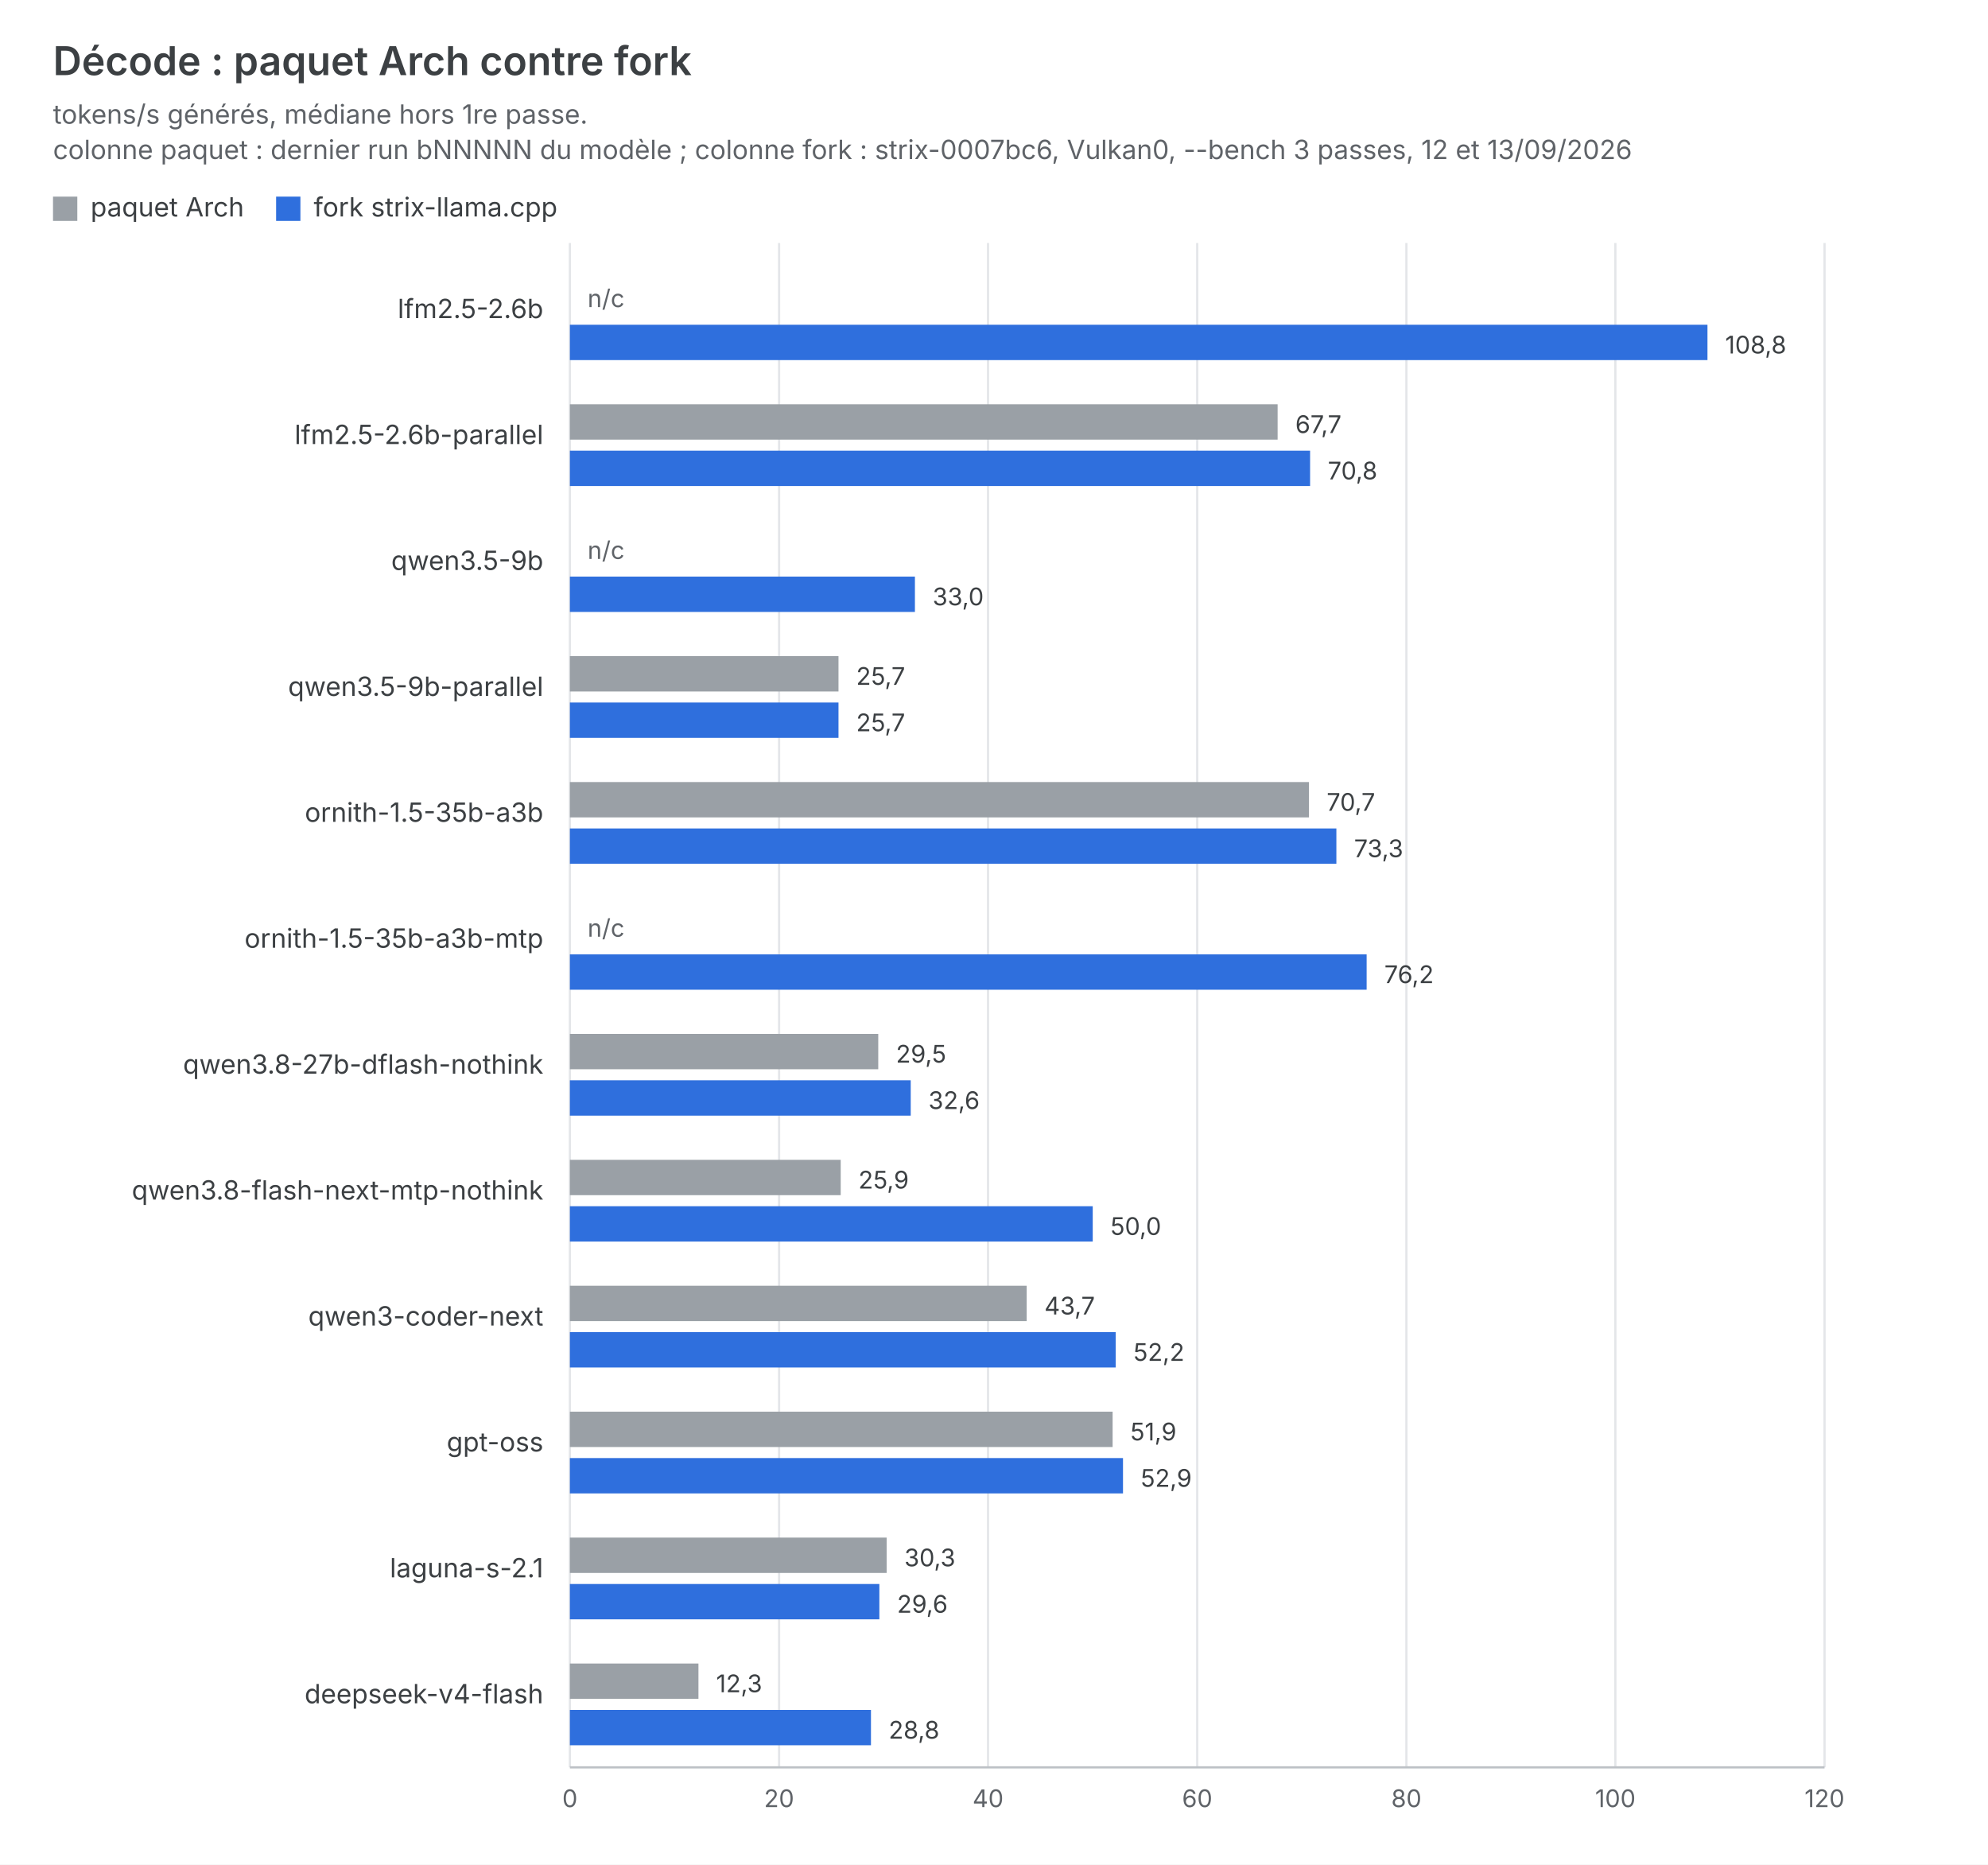
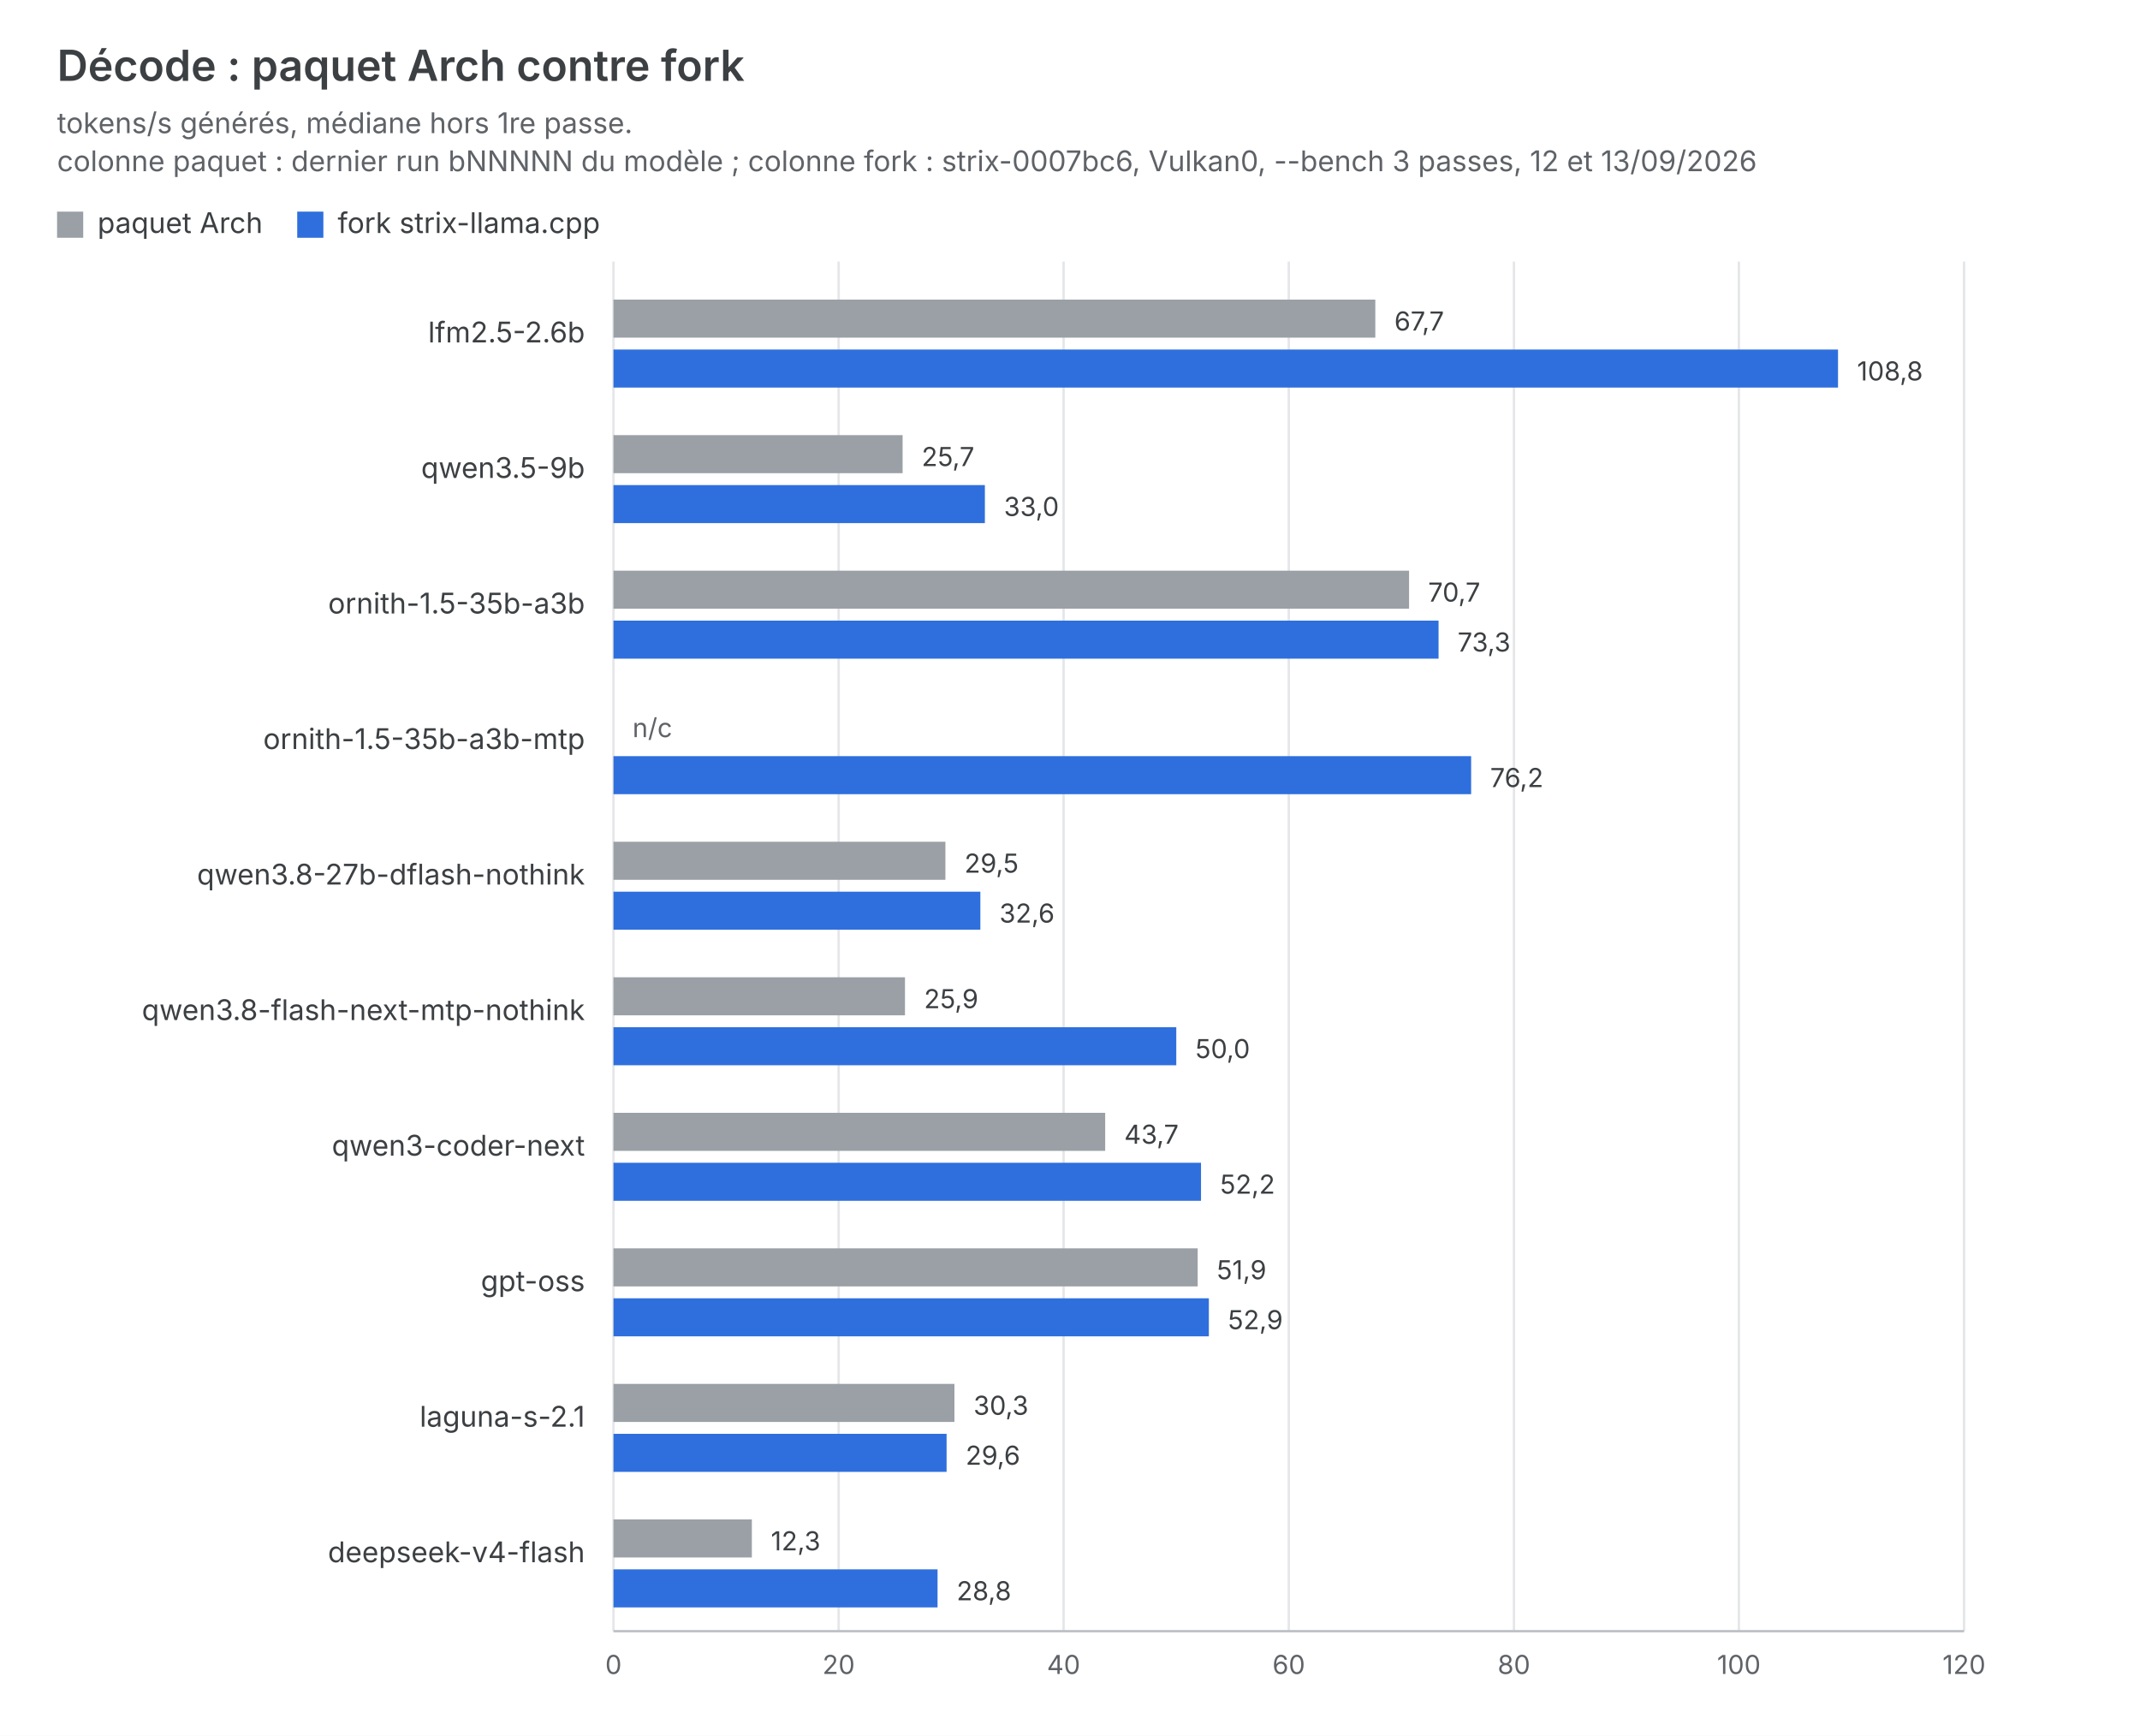
- <svg xmlns="http://www.w3.org/2000/svg" width="900" height="844" viewBox="0 0 900 844" role="img" aria-label="Décode : paquet Arch contre fork">
-   <rect x="0" y="0" width="900" height="844" fill="#ffffff" />
+ <svg xmlns="http://www.w3.org/2000/svg" width="900" height="730" viewBox="0 0 900 730" role="img" aria-label="Décode : paquet Arch contre fork">
+   <rect x="0" y="0" width="900" height="730" fill="#ffffff" />
  <text x="24.0" y="34.0" font-family="Inter, Helvetica, Arial, sans-serif" font-size="18" fill="#3c4043" text-anchor="start" font-weight="600">Décode : paquet Arch contre fork</text>
  <text x="24.0" y="56.0" font-family="Inter, Helvetica, Arial, sans-serif" font-size="12" fill="#5f6368" text-anchor="start">tokens/s générés, médiane hors 1re passe.</text>
  <text x="24.0" y="72.0" font-family="Inter, Helvetica, Arial, sans-serif" font-size="12" fill="#5f6368" text-anchor="start">colonne paquet : dernier run bNNNNN du modèle ; colonne fork : strix-0007bc6, Vulkan0, --bench 3 passes, 12 et 13/09/2026</text>
  <rect x="24.0" y="89.0" width="11" height="11" fill="#9aa0a6" />
  <text x="41.0" y="98.0" font-family="Inter, Helvetica, Arial, sans-serif" font-size="12" fill="#3c4043" text-anchor="start">paquet Arch</text>
  <rect x="125.0" y="89.0" width="11" height="11" fill="#2f6fdd" />
  <text x="142.0" y="98.0" font-family="Inter, Helvetica, Arial, sans-serif" font-size="12" fill="#3c4043" text-anchor="start">fork strix-llama.cpp</text>
-   <line x1="258.0" y1="110.0" x2="258.0" y2="800.0" stroke="#e4e6e9" stroke-width="1.0" />
-   <text x="258.0" y="818.0" font-family="Inter, Helvetica, Arial, sans-serif" font-size="11" fill="#5f6368" text-anchor="middle">0</text>
-   <line x1="352.7" y1="110.0" x2="352.7" y2="800.0" stroke="#e4e6e9" stroke-width="1.0" />
-   <text x="352.7" y="818.0" font-family="Inter, Helvetica, Arial, sans-serif" font-size="11" fill="#5f6368" text-anchor="middle">20</text>
-   <line x1="447.3" y1="110.0" x2="447.3" y2="800.0" stroke="#e4e6e9" stroke-width="1.0" />
-   <text x="447.3" y="818.0" font-family="Inter, Helvetica, Arial, sans-serif" font-size="11" fill="#5f6368" text-anchor="middle">40</text>
-   <line x1="542.0" y1="110.0" x2="542.0" y2="800.0" stroke="#e4e6e9" stroke-width="1.0" />
-   <text x="542.0" y="818.0" font-family="Inter, Helvetica, Arial, sans-serif" font-size="11" fill="#5f6368" text-anchor="middle">60</text>
-   <line x1="636.7" y1="110.0" x2="636.7" y2="800.0" stroke="#e4e6e9" stroke-width="1.0" />
-   <text x="636.7" y="818.0" font-family="Inter, Helvetica, Arial, sans-serif" font-size="11" fill="#5f6368" text-anchor="middle">80</text>
-   <line x1="731.3" y1="110.0" x2="731.3" y2="800.0" stroke="#e4e6e9" stroke-width="1.0" />
-   <text x="731.3" y="818.0" font-family="Inter, Helvetica, Arial, sans-serif" font-size="11" fill="#5f6368" text-anchor="middle">100</text>
-   <line x1="826.0" y1="110.0" x2="826.0" y2="800.0" stroke="#e4e6e9" stroke-width="1.0" />
-   <text x="826.0" y="818.0" font-family="Inter, Helvetica, Arial, sans-serif" font-size="11" fill="#5f6368" text-anchor="middle">120</text>
-   <line x1="258.0" y1="800.0" x2="826.0" y2="800.0" stroke="#bdc1c6" stroke-width="1.0" />
+   <line x1="258.0" y1="110.0" x2="258.0" y2="686.0" stroke="#e4e6e9" stroke-width="1.0" />
+   <text x="258.0" y="704.0" font-family="Inter, Helvetica, Arial, sans-serif" font-size="11" fill="#5f6368" text-anchor="middle">0</text>
+   <line x1="352.7" y1="110.0" x2="352.7" y2="686.0" stroke="#e4e6e9" stroke-width="1.0" />
+   <text x="352.7" y="704.0" font-family="Inter, Helvetica, Arial, sans-serif" font-size="11" fill="#5f6368" text-anchor="middle">20</text>
+   <line x1="447.3" y1="110.0" x2="447.3" y2="686.0" stroke="#e4e6e9" stroke-width="1.0" />
+   <text x="447.3" y="704.0" font-family="Inter, Helvetica, Arial, sans-serif" font-size="11" fill="#5f6368" text-anchor="middle">40</text>
+   <line x1="542.0" y1="110.0" x2="542.0" y2="686.0" stroke="#e4e6e9" stroke-width="1.0" />
+   <text x="542.0" y="704.0" font-family="Inter, Helvetica, Arial, sans-serif" font-size="11" fill="#5f6368" text-anchor="middle">60</text>
+   <line x1="636.7" y1="110.0" x2="636.7" y2="686.0" stroke="#e4e6e9" stroke-width="1.0" />
+   <text x="636.7" y="704.0" font-family="Inter, Helvetica, Arial, sans-serif" font-size="11" fill="#5f6368" text-anchor="middle">80</text>
+   <line x1="731.3" y1="110.0" x2="731.3" y2="686.0" stroke="#e4e6e9" stroke-width="1.0" />
+   <text x="731.3" y="704.0" font-family="Inter, Helvetica, Arial, sans-serif" font-size="11" fill="#5f6368" text-anchor="middle">100</text>
+   <line x1="826.0" y1="110.0" x2="826.0" y2="686.0" stroke="#e4e6e9" stroke-width="1.0" />
+   <text x="826.0" y="704.0" font-family="Inter, Helvetica, Arial, sans-serif" font-size="11" fill="#5f6368" text-anchor="middle">120</text>
+   <line x1="258.0" y1="686.0" x2="826.0" y2="686.0" stroke="#bdc1c6" stroke-width="1.0" />
  <text x="246.0" y="144.0" font-family="Inter, Helvetica, Arial, sans-serif" font-size="12" fill="#3c4043" text-anchor="end">lfm2.5-2.6b</text>
-   <text x="266.0" y="139.0" font-family="Inter, Helvetica, Arial, sans-serif" font-size="11" fill="#5f6368" text-anchor="start">n/c</text>
+   <rect x="258.0" y="126.0" width="320.4" height="16.0" fill="#9aa0a6" />
+   <text x="586.4" y="139.0" font-family="Inter, Helvetica, Arial, sans-serif" font-size="11" fill="#3c4043" text-anchor="start">67,7</text>
  <rect x="258.0" y="147.0" width="515.0" height="16.0" fill="#2f6fdd" />
  <text x="781.0" y="160.0" font-family="Inter, Helvetica, Arial, sans-serif" font-size="11" fill="#3c4043" text-anchor="start">108,8</text>
-   <text x="246.0" y="201.0" font-family="Inter, Helvetica, Arial, sans-serif" font-size="12" fill="#3c4043" text-anchor="end">lfm2.5-2.6b-parallel</text>
-   <rect x="258.0" y="183.0" width="320.4" height="16.0" fill="#9aa0a6" />
-   <text x="586.4" y="196.0" font-family="Inter, Helvetica, Arial, sans-serif" font-size="11" fill="#3c4043" text-anchor="start">67,7</text>
-   <rect x="258.0" y="204.0" width="335.1" height="16.0" fill="#2f6fdd" />
-   <text x="601.1" y="217.0" font-family="Inter, Helvetica, Arial, sans-serif" font-size="11" fill="#3c4043" text-anchor="start">70,8</text>
-   <text x="246.0" y="258.0" font-family="Inter, Helvetica, Arial, sans-serif" font-size="12" fill="#3c4043" text-anchor="end">qwen3.5-9b</text>
-   <text x="266.0" y="253.0" font-family="Inter, Helvetica, Arial, sans-serif" font-size="11" fill="#5f6368" text-anchor="start">n/c</text>
-   <rect x="258.0" y="261.0" width="156.2" height="16.0" fill="#2f6fdd" />
-   <text x="422.2" y="274.0" font-family="Inter, Helvetica, Arial, sans-serif" font-size="11" fill="#3c4043" text-anchor="start">33,0</text>
-   <text x="246.0" y="315.0" font-family="Inter, Helvetica, Arial, sans-serif" font-size="12" fill="#3c4043" text-anchor="end">qwen3.5-9b-parallel</text>
-   <rect x="258.0" y="297.0" width="121.6" height="16.0" fill="#9aa0a6" />
-   <text x="387.6" y="310.0" font-family="Inter, Helvetica, Arial, sans-serif" font-size="11" fill="#3c4043" text-anchor="start">25,7</text>
-   <rect x="258.0" y="318.0" width="121.6" height="16.0" fill="#2f6fdd" />
-   <text x="387.6" y="331.0" font-family="Inter, Helvetica, Arial, sans-serif" font-size="11" fill="#3c4043" text-anchor="start">25,7</text>
-   <text x="246.0" y="372.0" font-family="Inter, Helvetica, Arial, sans-serif" font-size="12" fill="#3c4043" text-anchor="end">ornith-1.5-35b-a3b</text>
-   <rect x="258.0" y="354.0" width="334.6" height="16.0" fill="#9aa0a6" />
-   <text x="600.6" y="367.0" font-family="Inter, Helvetica, Arial, sans-serif" font-size="11" fill="#3c4043" text-anchor="start">70,7</text>
-   <rect x="258.0" y="375.0" width="347.0" height="16.0" fill="#2f6fdd" />
-   <text x="613.0" y="388.0" font-family="Inter, Helvetica, Arial, sans-serif" font-size="11" fill="#3c4043" text-anchor="start">73,3</text>
-   <text x="246.0" y="429.0" font-family="Inter, Helvetica, Arial, sans-serif" font-size="12" fill="#3c4043" text-anchor="end">ornith-1.5-35b-a3b-mtp</text>
-   <text x="266.0" y="424.0" font-family="Inter, Helvetica, Arial, sans-serif" font-size="11" fill="#5f6368" text-anchor="start">n/c</text>
-   <rect x="258.0" y="432.0" width="360.7" height="16.0" fill="#2f6fdd" />
-   <text x="626.7" y="445.0" font-family="Inter, Helvetica, Arial, sans-serif" font-size="11" fill="#3c4043" text-anchor="start">76,2</text>
-   <text x="246.0" y="486.0" font-family="Inter, Helvetica, Arial, sans-serif" font-size="12" fill="#3c4043" text-anchor="end">qwen3.8-27b-dflash-nothink</text>
-   <rect x="258.0" y="468.0" width="139.6" height="16.0" fill="#9aa0a6" />
-   <text x="405.6" y="481.0" font-family="Inter, Helvetica, Arial, sans-serif" font-size="11" fill="#3c4043" text-anchor="start">29,5</text>
-   <rect x="258.0" y="489.0" width="154.3" height="16.0" fill="#2f6fdd" />
-   <text x="420.3" y="502.0" font-family="Inter, Helvetica, Arial, sans-serif" font-size="11" fill="#3c4043" text-anchor="start">32,6</text>
-   <text x="246.0" y="543.0" font-family="Inter, Helvetica, Arial, sans-serif" font-size="12" fill="#3c4043" text-anchor="end">qwen3.8-flash-next-mtp-nothink</text>
-   <rect x="258.0" y="525.0" width="122.6" height="16.0" fill="#9aa0a6" />
-   <text x="388.6" y="538.0" font-family="Inter, Helvetica, Arial, sans-serif" font-size="11" fill="#3c4043" text-anchor="start">25,9</text>
-   <rect x="258.0" y="546.0" width="236.7" height="16.0" fill="#2f6fdd" />
-   <text x="502.7" y="559.0" font-family="Inter, Helvetica, Arial, sans-serif" font-size="11" fill="#3c4043" text-anchor="start">50,0</text>
-   <text x="246.0" y="600.0" font-family="Inter, Helvetica, Arial, sans-serif" font-size="12" fill="#3c4043" text-anchor="end">qwen3-coder-next</text>
-   <rect x="258.0" y="582.0" width="206.8" height="16.0" fill="#9aa0a6" />
-   <text x="472.8" y="595.0" font-family="Inter, Helvetica, Arial, sans-serif" font-size="11" fill="#3c4043" text-anchor="start">43,7</text>
-   <rect x="258.0" y="603.0" width="247.1" height="16.0" fill="#2f6fdd" />
-   <text x="513.1" y="616.0" font-family="Inter, Helvetica, Arial, sans-serif" font-size="11" fill="#3c4043" text-anchor="start">52,2</text>
-   <text x="246.0" y="657.0" font-family="Inter, Helvetica, Arial, sans-serif" font-size="12" fill="#3c4043" text-anchor="end">gpt-oss</text>
-   <rect x="258.0" y="639.0" width="245.7" height="16.0" fill="#9aa0a6" />
-   <text x="511.7" y="652.0" font-family="Inter, Helvetica, Arial, sans-serif" font-size="11" fill="#3c4043" text-anchor="start">51,9</text>
-   <rect x="258.0" y="660.0" width="250.4" height="16.0" fill="#2f6fdd" />
-   <text x="516.4" y="673.0" font-family="Inter, Helvetica, Arial, sans-serif" font-size="11" fill="#3c4043" text-anchor="start">52,9</text>
-   <text x="246.0" y="714.0" font-family="Inter, Helvetica, Arial, sans-serif" font-size="12" fill="#3c4043" text-anchor="end">laguna-s-2.1</text>
-   <rect x="258.0" y="696.0" width="143.4" height="16.0" fill="#9aa0a6" />
-   <text x="409.4" y="709.0" font-family="Inter, Helvetica, Arial, sans-serif" font-size="11" fill="#3c4043" text-anchor="start">30,3</text>
-   <rect x="258.0" y="717.0" width="140.1" height="16.0" fill="#2f6fdd" />
-   <text x="406.1" y="730.0" font-family="Inter, Helvetica, Arial, sans-serif" font-size="11" fill="#3c4043" text-anchor="start">29,6</text>
-   <text x="246.0" y="771.0" font-family="Inter, Helvetica, Arial, sans-serif" font-size="12" fill="#3c4043" text-anchor="end">deepseek-v4-flash</text>
-   <rect x="258.0" y="753.0" width="58.2" height="16.0" fill="#9aa0a6" />
-   <text x="324.2" y="766.0" font-family="Inter, Helvetica, Arial, sans-serif" font-size="11" fill="#3c4043" text-anchor="start">12,3</text>
-   <rect x="258.0" y="774.0" width="136.3" height="16.0" fill="#2f6fdd" />
-   <text x="402.3" y="787.0" font-family="Inter, Helvetica, Arial, sans-serif" font-size="11" fill="#3c4043" text-anchor="start">28,8</text>
+   <text x="246.0" y="201.0" font-family="Inter, Helvetica, Arial, sans-serif" font-size="12" fill="#3c4043" text-anchor="end">qwen3.5-9b</text>
+   <rect x="258.0" y="183.0" width="121.6" height="16.0" fill="#9aa0a6" />
+   <text x="387.6" y="196.0" font-family="Inter, Helvetica, Arial, sans-serif" font-size="11" fill="#3c4043" text-anchor="start">25,7</text>
+   <rect x="258.0" y="204.0" width="156.2" height="16.0" fill="#2f6fdd" />
+   <text x="422.2" y="217.0" font-family="Inter, Helvetica, Arial, sans-serif" font-size="11" fill="#3c4043" text-anchor="start">33,0</text>
+   <text x="246.0" y="258.0" font-family="Inter, Helvetica, Arial, sans-serif" font-size="12" fill="#3c4043" text-anchor="end">ornith-1.5-35b-a3b</text>
+   <rect x="258.0" y="240.0" width="334.6" height="16.0" fill="#9aa0a6" />
+   <text x="600.6" y="253.0" font-family="Inter, Helvetica, Arial, sans-serif" font-size="11" fill="#3c4043" text-anchor="start">70,7</text>
+   <rect x="258.0" y="261.0" width="347.0" height="16.0" fill="#2f6fdd" />
+   <text x="613.0" y="274.0" font-family="Inter, Helvetica, Arial, sans-serif" font-size="11" fill="#3c4043" text-anchor="start">73,3</text>
+   <text x="246.0" y="315.0" font-family="Inter, Helvetica, Arial, sans-serif" font-size="12" fill="#3c4043" text-anchor="end">ornith-1.5-35b-a3b-mtp</text>
+   <text x="266.0" y="310.0" font-family="Inter, Helvetica, Arial, sans-serif" font-size="11" fill="#5f6368" text-anchor="start">n/c</text>
+   <rect x="258.0" y="318.0" width="360.7" height="16.0" fill="#2f6fdd" />
+   <text x="626.7" y="331.0" font-family="Inter, Helvetica, Arial, sans-serif" font-size="11" fill="#3c4043" text-anchor="start">76,2</text>
+   <text x="246.0" y="372.0" font-family="Inter, Helvetica, Arial, sans-serif" font-size="12" fill="#3c4043" text-anchor="end">qwen3.8-27b-dflash-nothink</text>
+   <rect x="258.0" y="354.0" width="139.6" height="16.0" fill="#9aa0a6" />
+   <text x="405.6" y="367.0" font-family="Inter, Helvetica, Arial, sans-serif" font-size="11" fill="#3c4043" text-anchor="start">29,5</text>
+   <rect x="258.0" y="375.0" width="154.3" height="16.0" fill="#2f6fdd" />
+   <text x="420.3" y="388.0" font-family="Inter, Helvetica, Arial, sans-serif" font-size="11" fill="#3c4043" text-anchor="start">32,6</text>
+   <text x="246.0" y="429.0" font-family="Inter, Helvetica, Arial, sans-serif" font-size="12" fill="#3c4043" text-anchor="end">qwen3.8-flash-next-mtp-nothink</text>
+   <rect x="258.0" y="411.0" width="122.6" height="16.0" fill="#9aa0a6" />
+   <text x="388.6" y="424.0" font-family="Inter, Helvetica, Arial, sans-serif" font-size="11" fill="#3c4043" text-anchor="start">25,9</text>
+   <rect x="258.0" y="432.0" width="236.7" height="16.0" fill="#2f6fdd" />
+   <text x="502.7" y="445.0" font-family="Inter, Helvetica, Arial, sans-serif" font-size="11" fill="#3c4043" text-anchor="start">50,0</text>
+   <text x="246.0" y="486.0" font-family="Inter, Helvetica, Arial, sans-serif" font-size="12" fill="#3c4043" text-anchor="end">qwen3-coder-next</text>
+   <rect x="258.0" y="468.0" width="206.8" height="16.0" fill="#9aa0a6" />
+   <text x="472.8" y="481.0" font-family="Inter, Helvetica, Arial, sans-serif" font-size="11" fill="#3c4043" text-anchor="start">43,7</text>
+   <rect x="258.0" y="489.0" width="247.1" height="16.0" fill="#2f6fdd" />
+   <text x="513.1" y="502.0" font-family="Inter, Helvetica, Arial, sans-serif" font-size="11" fill="#3c4043" text-anchor="start">52,2</text>
+   <text x="246.0" y="543.0" font-family="Inter, Helvetica, Arial, sans-serif" font-size="12" fill="#3c4043" text-anchor="end">gpt-oss</text>
+   <rect x="258.0" y="525.0" width="245.7" height="16.0" fill="#9aa0a6" />
+   <text x="511.7" y="538.0" font-family="Inter, Helvetica, Arial, sans-serif" font-size="11" fill="#3c4043" text-anchor="start">51,9</text>
+   <rect x="258.0" y="546.0" width="250.4" height="16.0" fill="#2f6fdd" />
+   <text x="516.4" y="559.0" font-family="Inter, Helvetica, Arial, sans-serif" font-size="11" fill="#3c4043" text-anchor="start">52,9</text>
+   <text x="246.0" y="600.0" font-family="Inter, Helvetica, Arial, sans-serif" font-size="12" fill="#3c4043" text-anchor="end">laguna-s-2.1</text>
+   <rect x="258.0" y="582.0" width="143.4" height="16.0" fill="#9aa0a6" />
+   <text x="409.4" y="595.0" font-family="Inter, Helvetica, Arial, sans-serif" font-size="11" fill="#3c4043" text-anchor="start">30,3</text>
+   <rect x="258.0" y="603.0" width="140.1" height="16.0" fill="#2f6fdd" />
+   <text x="406.1" y="616.0" font-family="Inter, Helvetica, Arial, sans-serif" font-size="11" fill="#3c4043" text-anchor="start">29,6</text>
+   <text x="246.0" y="657.0" font-family="Inter, Helvetica, Arial, sans-serif" font-size="12" fill="#3c4043" text-anchor="end">deepseek-v4-flash</text>
+   <rect x="258.0" y="639.0" width="58.2" height="16.0" fill="#9aa0a6" />
+   <text x="324.2" y="652.0" font-family="Inter, Helvetica, Arial, sans-serif" font-size="11" fill="#3c4043" text-anchor="start">12,3</text>
+   <rect x="258.0" y="660.0" width="136.3" height="16.0" fill="#2f6fdd" />
+   <text x="402.3" y="673.0" font-family="Inter, Helvetica, Arial, sans-serif" font-size="11" fill="#3c4043" text-anchor="start">28,8</text>
</svg>
